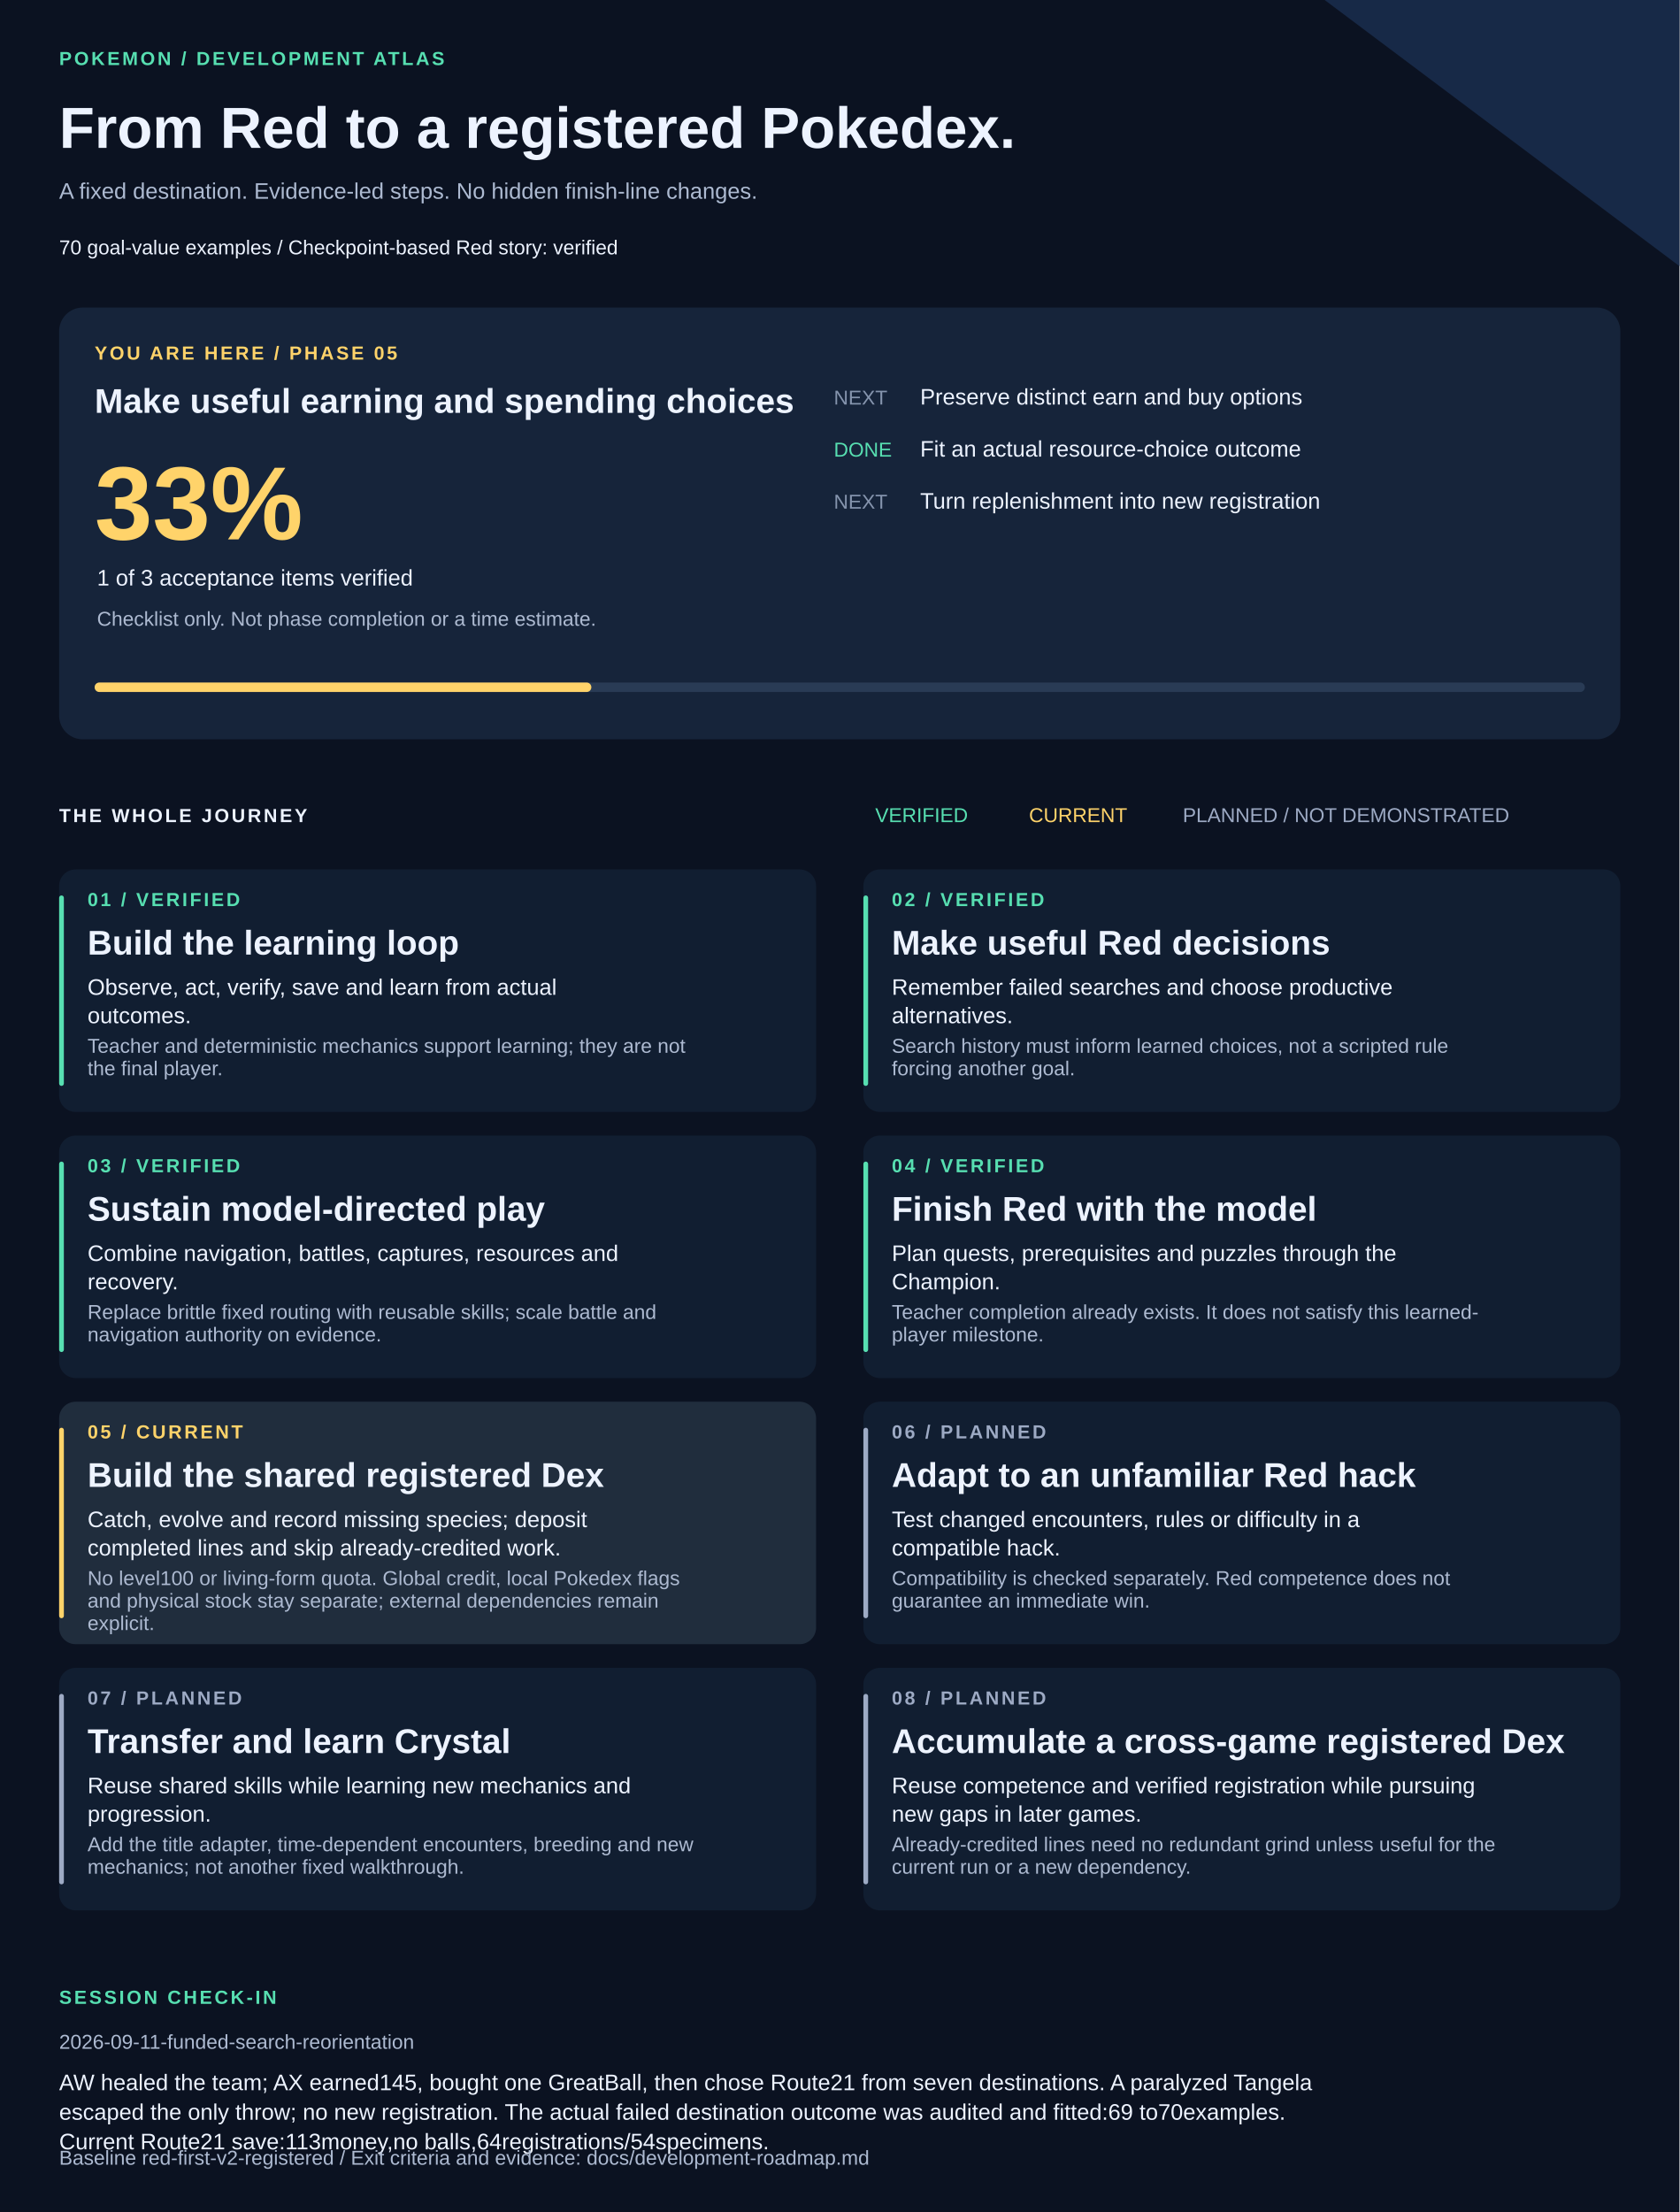
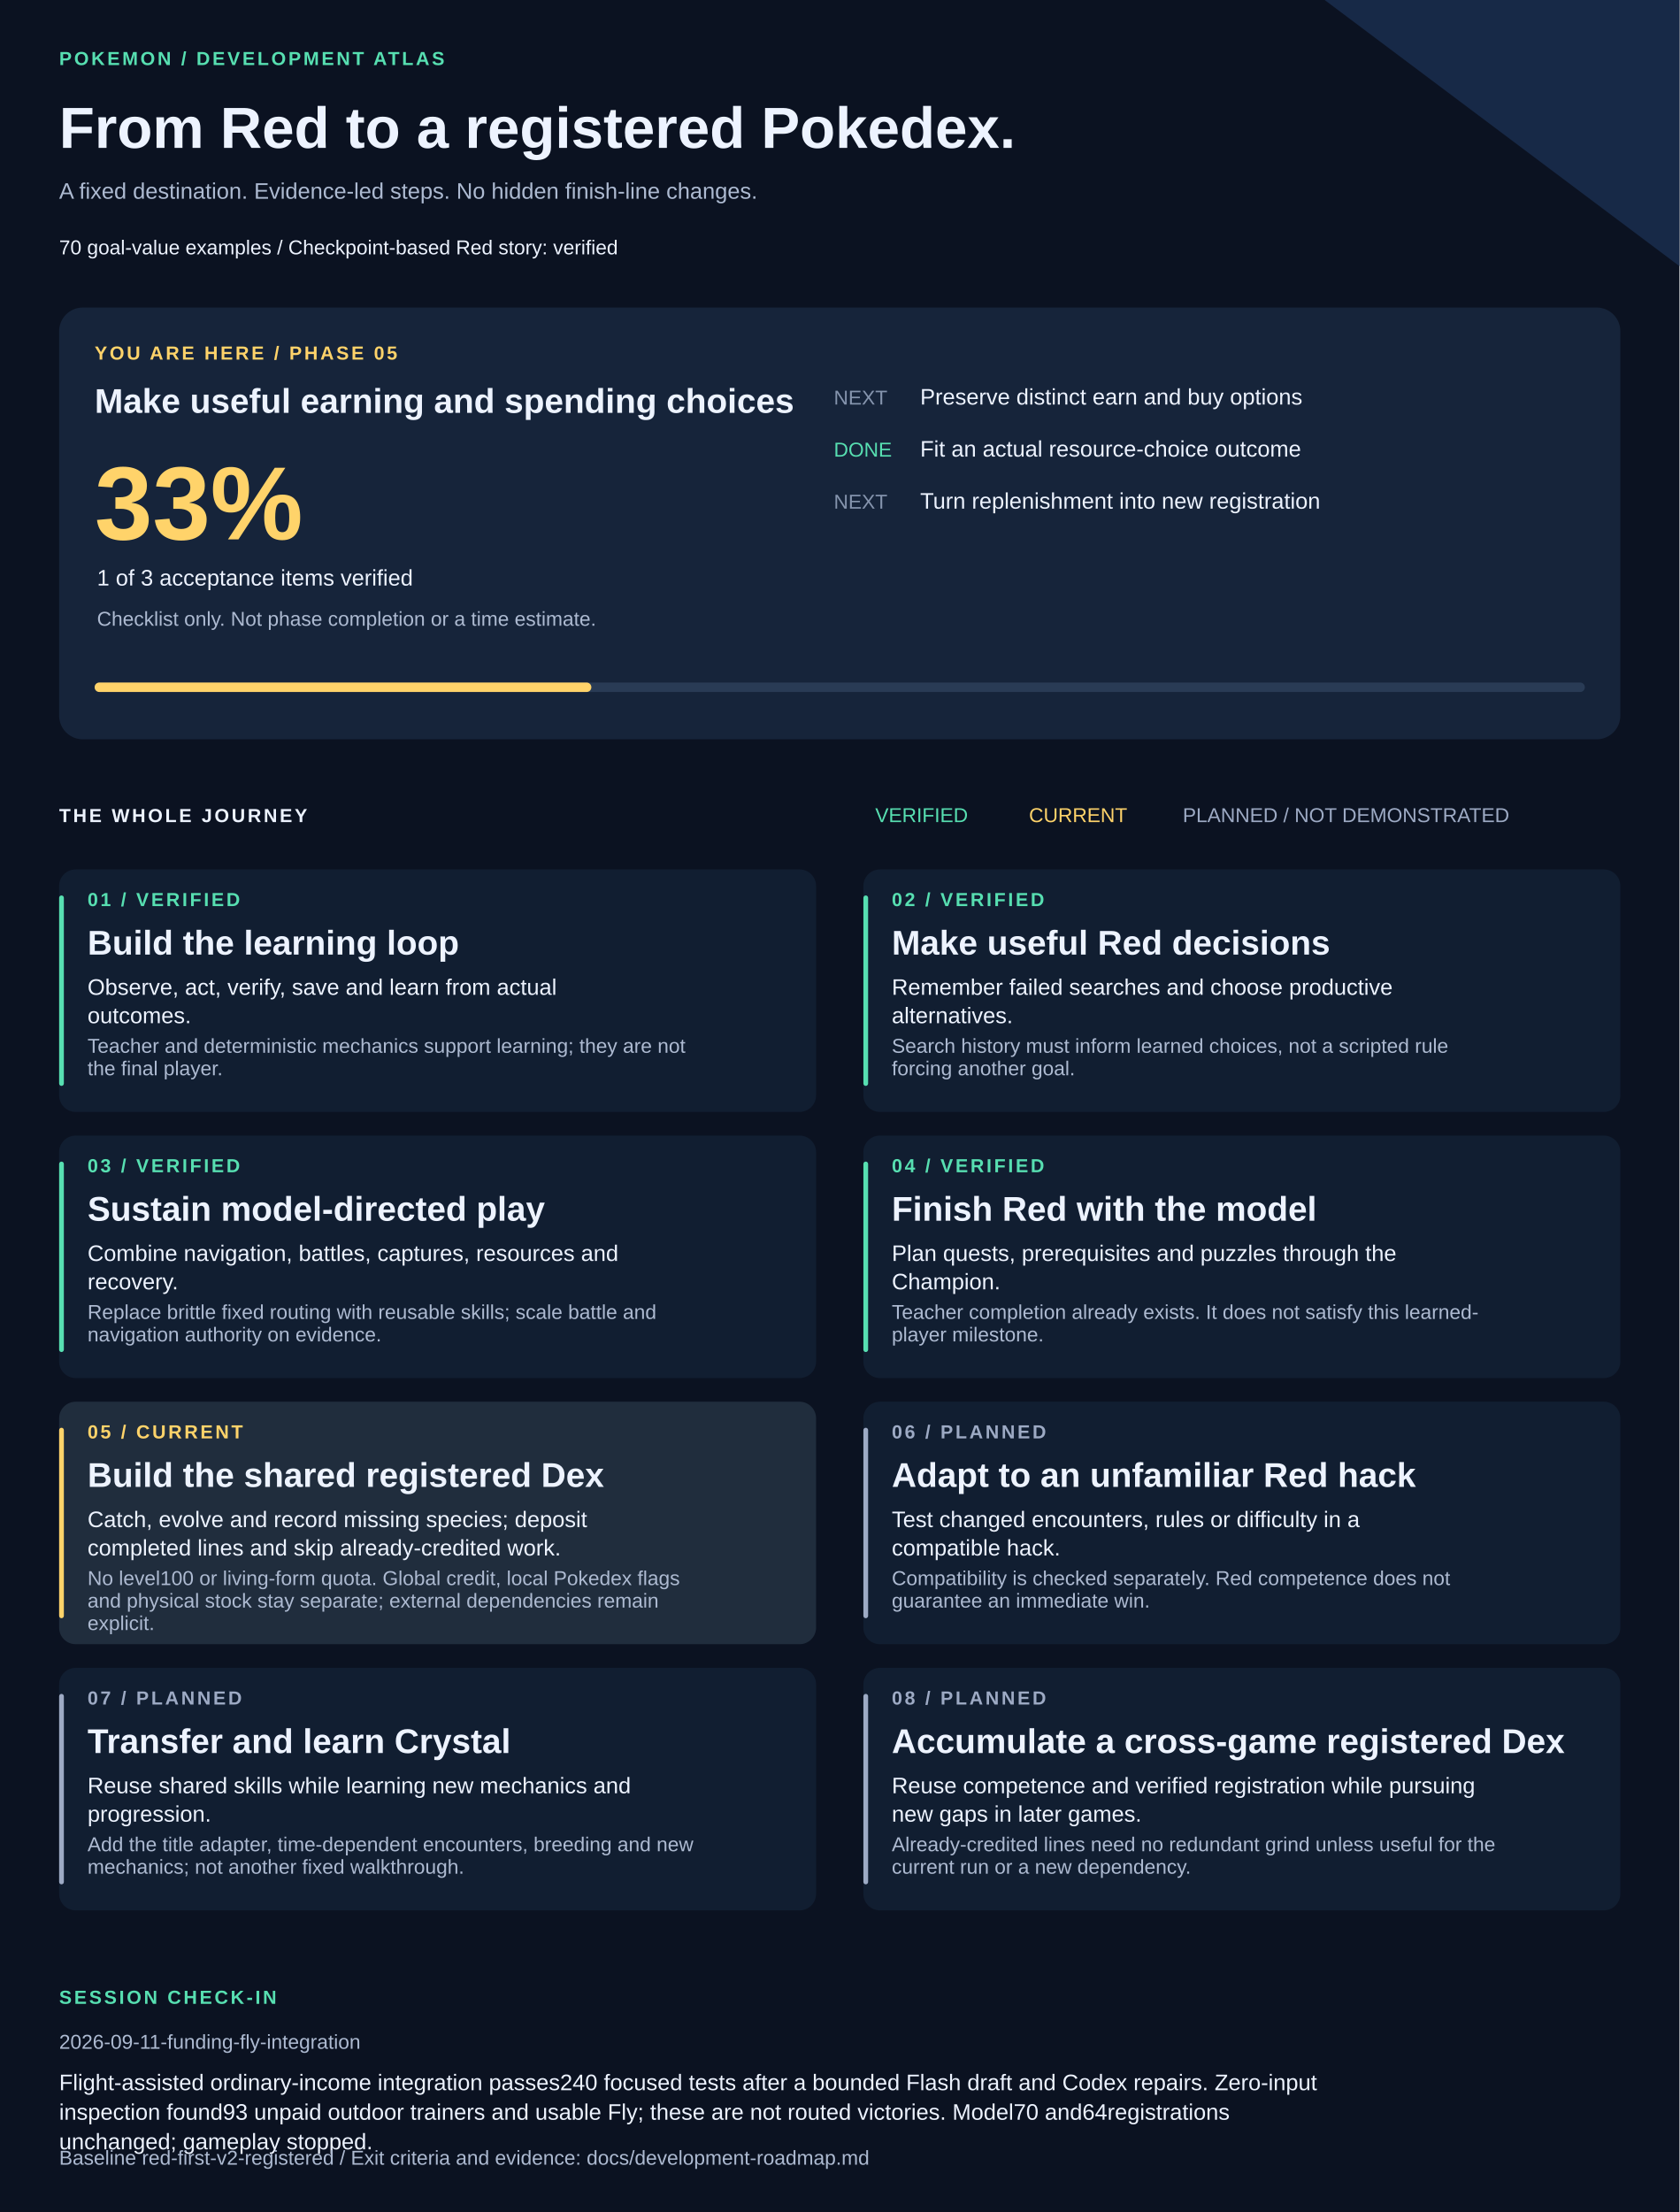
<svg xmlns="http://www.w3.org/2000/svg" width="1420" height="1870" viewBox="0 0 1420 1870" role="img" aria-labelledby="title description">
  <style>text{font-family:Arial,Helvetica,sans-serif;fill:#edf3ff}.muted{fill:#adbad1}.eyebrow{font-size:16px;letter-spacing:2px;font-weight:bold}.heading{font-size:29px;font-weight:bold}.body{font-size:19px}.small{font-size:17px}</style>
  <rect width="1420" height="1870" fill="#0b1221" />
  <path d="M1120 0H1420V225Z" fill="#172947" />
  <text x="50" y="55" class="eyebrow" style="fill:#57dfb1">POKEMON / DEVELOPMENT ATLAS</text>
  <text x="50" y="125" style="font-size:49px;font-weight:bold">From Red to a registered Pokedex.</text>
  <text x="50" y="168" class="body muted">A fixed destination. Evidence-led steps. No hidden finish-line changes.</text>
  <text x="50" y="215" class="small">70 goal-value examples  /  Checkpoint-based Red story: verified</text>
  <rect x="50" y="260" width="1320" height="365" rx="20" fill="#16243a" />
  <text x="80" y="304" class="eyebrow" style="fill:#ffd36a">YOU ARE HERE / PHASE 05</text>
  <text x="80" y="349" class="heading">Make useful earning and spending choices</text>
  <text x="80" y="456" style="font-size:88px;font-weight:bold;fill:#ffd36a">33%</text>
  <text x="82" y="495" class="body">1 of 3 acceptance items verified</text>
  <text x="82" y="529" class="small muted">Checklist only. Not phase completion or a time estimate.</text>
  <text x="705" y="342" class="small" style="fill:#8594ad">NEXT</text>
  <text x="778" y="342" class="body">Preserve distinct earn and buy options</text>
  <text x="705" y="386" class="small" style="fill:#57dfb1">DONE</text>
  <text x="778" y="386" class="body">Fit an actual resource-choice outcome</text>
  <text x="705" y="430" class="small" style="fill:#8594ad">NEXT</text>
  <text x="778" y="430" class="body">Turn replenishment into new registration</text>
  <rect x="80" y="577" width="1260" height="8" rx="4" fill="#293b55" />
  <rect x="80" y="577" width="420" height="8" rx="4" fill="#ffd36a" />
  <text x="50" y="695" class="eyebrow">THE WHOLE JOURNEY</text>
  <text x="740" y="695" class="small" style="fill:#57dfb1">VERIFIED</text>
  <text x="870" y="695" class="small" style="fill:#ffd36a">CURRENT</text>
  <text x="1000" y="695" class="small" style="fill:#9daac4">PLANNED / NOT DEMONSTRATED</text>
  <rect x="50" y="735" width="640" height="205" rx="14" fill="#111e31" />
  <rect x="50" y="757" width="4" height="161" rx="2" fill="#57dfb1" />
  <text x="74" y="766" class="eyebrow" style="fill:#57dfb1">01 / VERIFIED</text>
  <text x="74" y="807" class="heading">Build the learning loop</text>
  <text x="74" y="841" class="body">Observe, act, verify, save and learn from actual</text>
  <text x="74" y="865" class="body">outcomes.</text>
  <text x="74" y="890" class="small muted">Teacher and deterministic mechanics support learning; they are not</text>
  <text x="74" y="909" class="small muted">the final player.</text>
  <rect x="730" y="735" width="640" height="205" rx="14" fill="#111e31" />
  <rect x="730" y="757" width="4" height="161" rx="2" fill="#57dfb1" />
  <text x="754" y="766" class="eyebrow" style="fill:#57dfb1">02 / VERIFIED</text>
  <text x="754" y="807" class="heading">Make useful Red decisions</text>
  <text x="754" y="841" class="body">Remember failed searches and choose productive</text>
  <text x="754" y="865" class="body">alternatives.</text>
  <text x="754" y="890" class="small muted">Search history must inform learned choices, not a scripted rule</text>
  <text x="754" y="909" class="small muted">forcing another goal.</text>
  <rect x="50" y="960" width="640" height="205" rx="14" fill="#111e31" />
  <rect x="50" y="982" width="4" height="161" rx="2" fill="#57dfb1" />
  <text x="74" y="991" class="eyebrow" style="fill:#57dfb1">03 / VERIFIED</text>
  <text x="74" y="1032" class="heading">Sustain model-directed play</text>
  <text x="74" y="1066" class="body">Combine navigation, battles, captures, resources and</text>
  <text x="74" y="1090" class="body">recovery.</text>
  <text x="74" y="1115" class="small muted">Replace brittle fixed routing with reusable skills; scale battle and</text>
  <text x="74" y="1134" class="small muted">navigation authority on evidence.</text>
  <rect x="730" y="960" width="640" height="205" rx="14" fill="#111e31" />
  <rect x="730" y="982" width="4" height="161" rx="2" fill="#57dfb1" />
  <text x="754" y="991" class="eyebrow" style="fill:#57dfb1">04 / VERIFIED</text>
  <text x="754" y="1032" class="heading">Finish Red with the model</text>
  <text x="754" y="1066" class="body">Plan quests, prerequisites and puzzles through the</text>
  <text x="754" y="1090" class="body">Champion.</text>
  <text x="754" y="1115" class="small muted">Teacher completion already exists. It does not satisfy this learned-</text>
  <text x="754" y="1134" class="small muted">player milestone.</text>
  <rect x="50" y="1185" width="640" height="205" rx="14" fill="#202d3d" />
  <rect x="50" y="1207" width="4" height="161" rx="2" fill="#ffd36a" />
  <text x="74" y="1216" class="eyebrow" style="fill:#ffd36a">05 / CURRENT</text>
  <text x="74" y="1257" class="heading">Build the shared registered Dex</text>
  <text x="74" y="1291" class="body">Catch, evolve and record missing species; deposit</text>
  <text x="74" y="1315" class="body">completed lines and skip already-credited work.</text>
  <text x="74" y="1340" class="small muted">No level100 or living-form quota. Global credit, local Pokedex flags</text>
  <text x="74" y="1359" class="small muted">and physical stock stay separate; external dependencies remain</text>
  <text x="74" y="1378" class="small muted">explicit.</text>
  <rect x="730" y="1185" width="640" height="205" rx="14" fill="#111e31" />
  <rect x="730" y="1207" width="4" height="161" rx="2" fill="#9daac4" />
  <text x="754" y="1216" class="eyebrow" style="fill:#9daac4">06 / PLANNED</text>
  <text x="754" y="1257" class="heading">Adapt to an unfamiliar Red hack</text>
  <text x="754" y="1291" class="body">Test changed encounters, rules or difficulty in a</text>
  <text x="754" y="1315" class="body">compatible hack.</text>
  <text x="754" y="1340" class="small muted">Compatibility is checked separately. Red competence does not</text>
  <text x="754" y="1359" class="small muted">guarantee an immediate win.</text>
  <rect x="50" y="1410" width="640" height="205" rx="14" fill="#111e31" />
  <rect x="50" y="1432" width="4" height="161" rx="2" fill="#9daac4" />
  <text x="74" y="1441" class="eyebrow" style="fill:#9daac4">07 / PLANNED</text>
  <text x="74" y="1482" class="heading">Transfer and learn Crystal</text>
  <text x="74" y="1516" class="body">Reuse shared skills while learning new mechanics and</text>
  <text x="74" y="1540" class="body">progression.</text>
  <text x="74" y="1565" class="small muted">Add the title adapter, time-dependent encounters, breeding and new</text>
  <text x="74" y="1584" class="small muted">mechanics; not another fixed walkthrough.</text>
  <rect x="730" y="1410" width="640" height="205" rx="14" fill="#111e31" />
  <rect x="730" y="1432" width="4" height="161" rx="2" fill="#9daac4" />
  <text x="754" y="1441" class="eyebrow" style="fill:#9daac4">08 / PLANNED</text>
  <text x="754" y="1482" class="heading">Accumulate a cross-game registered Dex</text>
  <text x="754" y="1516" class="body">Reuse competence and verified registration while pursuing</text>
  <text x="754" y="1540" class="body">new gaps in later games.</text>
  <text x="754" y="1565" class="small muted">Already-credited lines need no redundant grind unless useful for the</text>
  <text x="754" y="1584" class="small muted">current run or a new dependency.</text>
  <text x="50" y="1694" class="eyebrow" style="fill:#57dfb1">SESSION CHECK-IN</text>
-   <text x="50" y="1732" class="small muted">2026-09-11-funded-search-reorientation</text>
-   <text x="50" y="1767" class="body">AW healed the team; AX earned145, bought one GreatBall, then chose Route21 from seven destinations. A paralyzed Tangela</text>
-   <text x="50" y="1792" class="body">escaped the only throw; no new registration. The actual failed destination outcome was audited and fitted:69 to70examples.</text>
-   <text x="50" y="1817" class="body">Current Route21 save:113money,no balls,64registrations/54specimens.</text>
+   <text x="50" y="1732" class="small muted">2026-09-11-funding-fly-integration</text>
+   <text x="50" y="1767" class="body">Flight-assisted ordinary-income integration passes240 focused tests after a bounded Flash draft and Codex repairs. Zero-input</text>
+   <text x="50" y="1792" class="body">inspection found93 unpaid outdoor trainers and usable Fly; these are not routed victories. Model70 and64registrations</text>
+   <text x="50" y="1817" class="body">unchanged; gameplay stopped.</text>
  <text x="50" y="1830" class="small muted">Baseline red-first-v2-registered / Exit criteria and evidence: docs/development-roadmap.md</text>
</svg>
